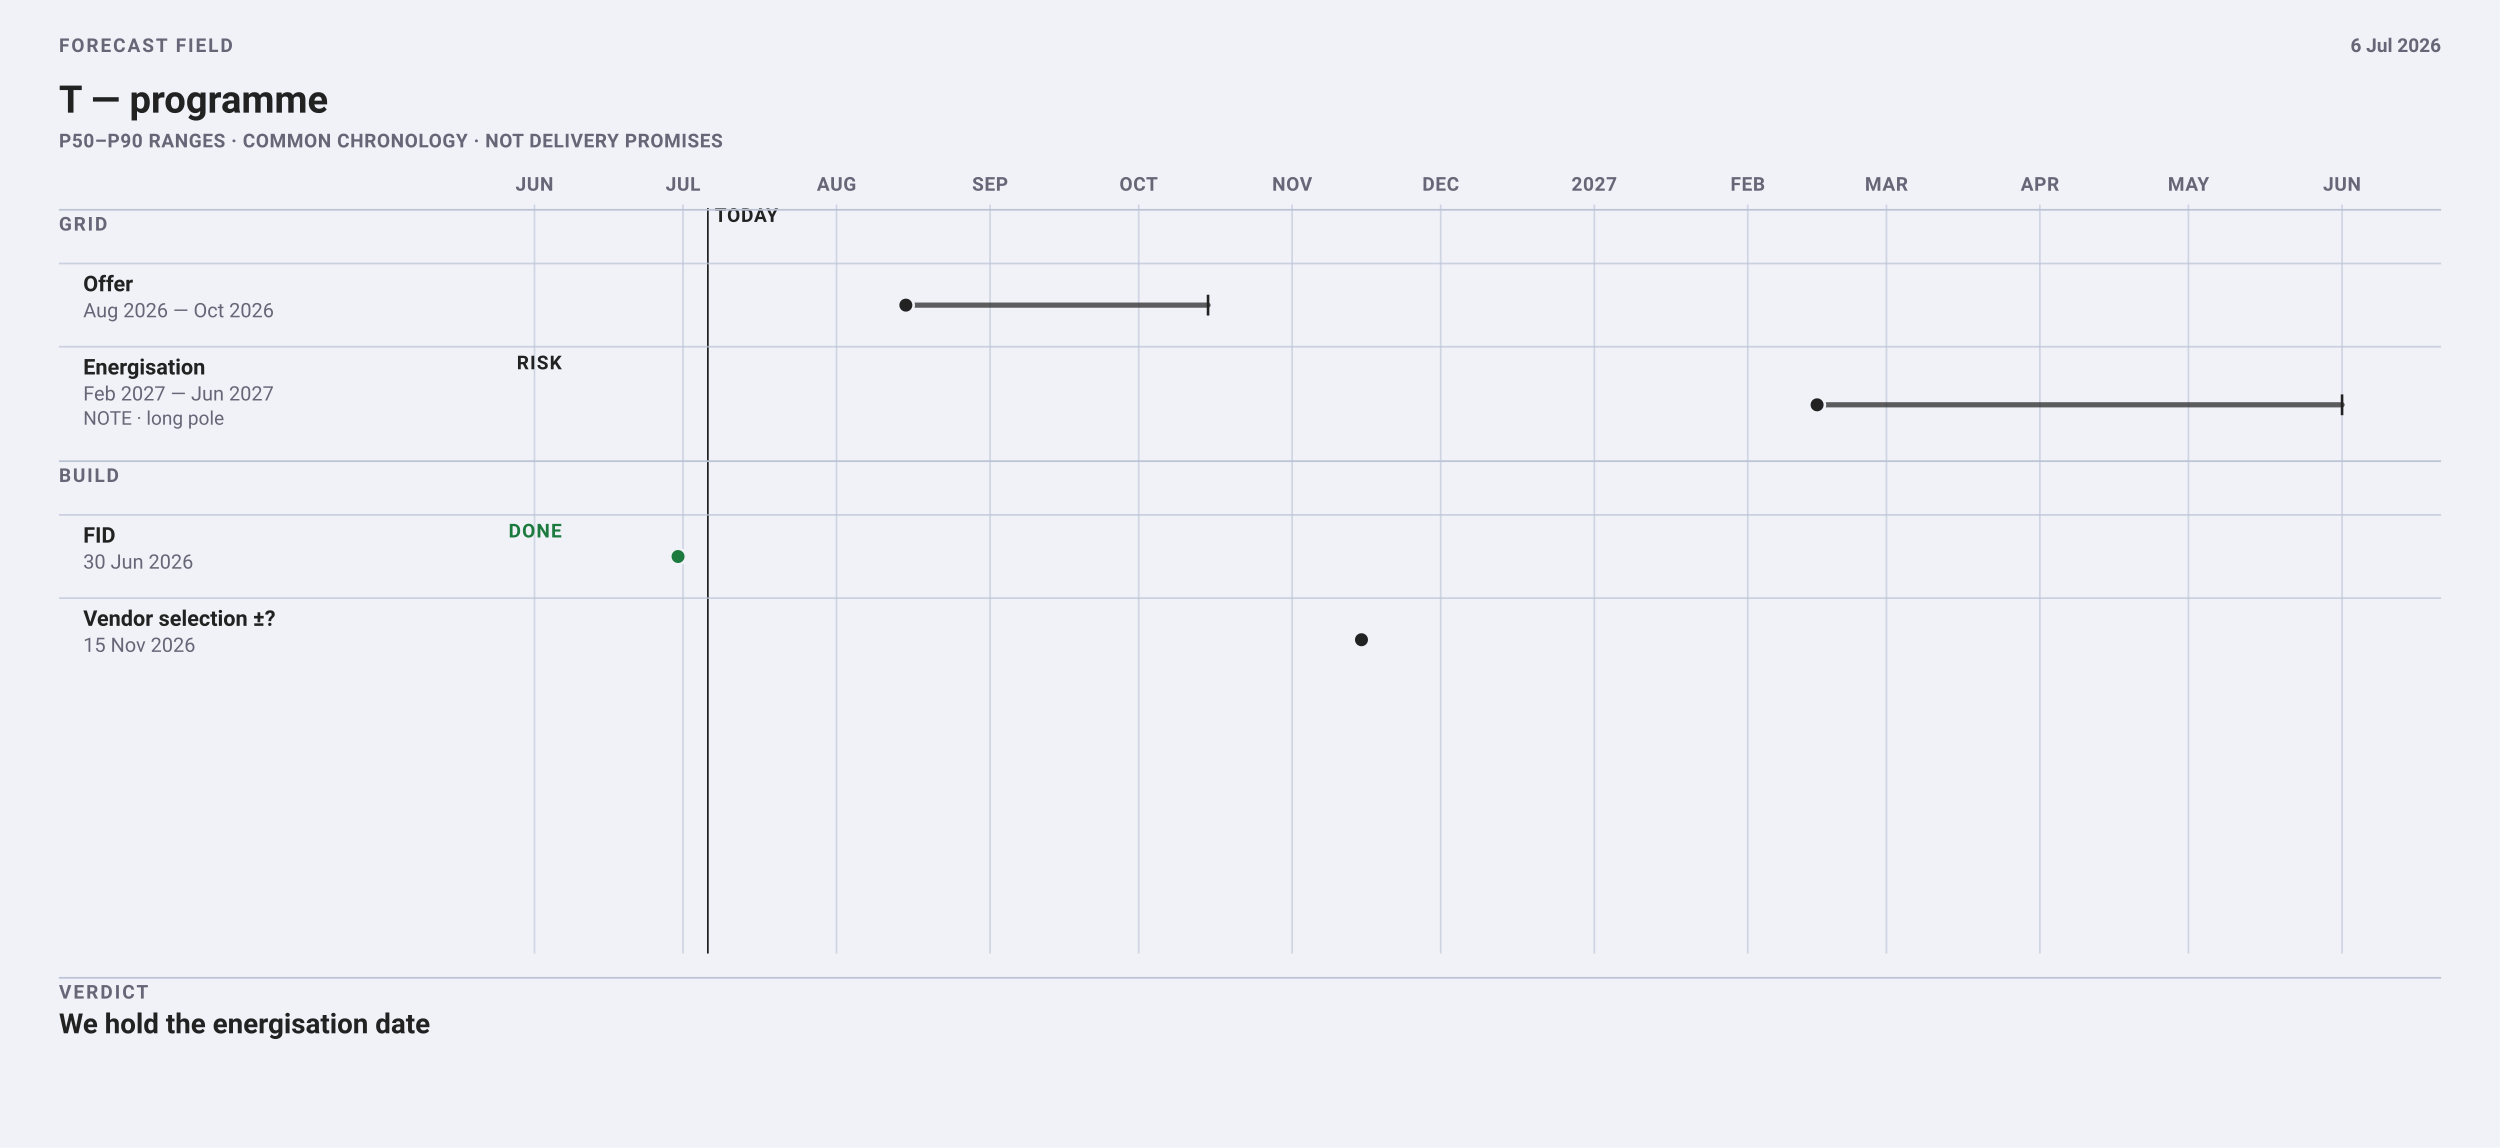
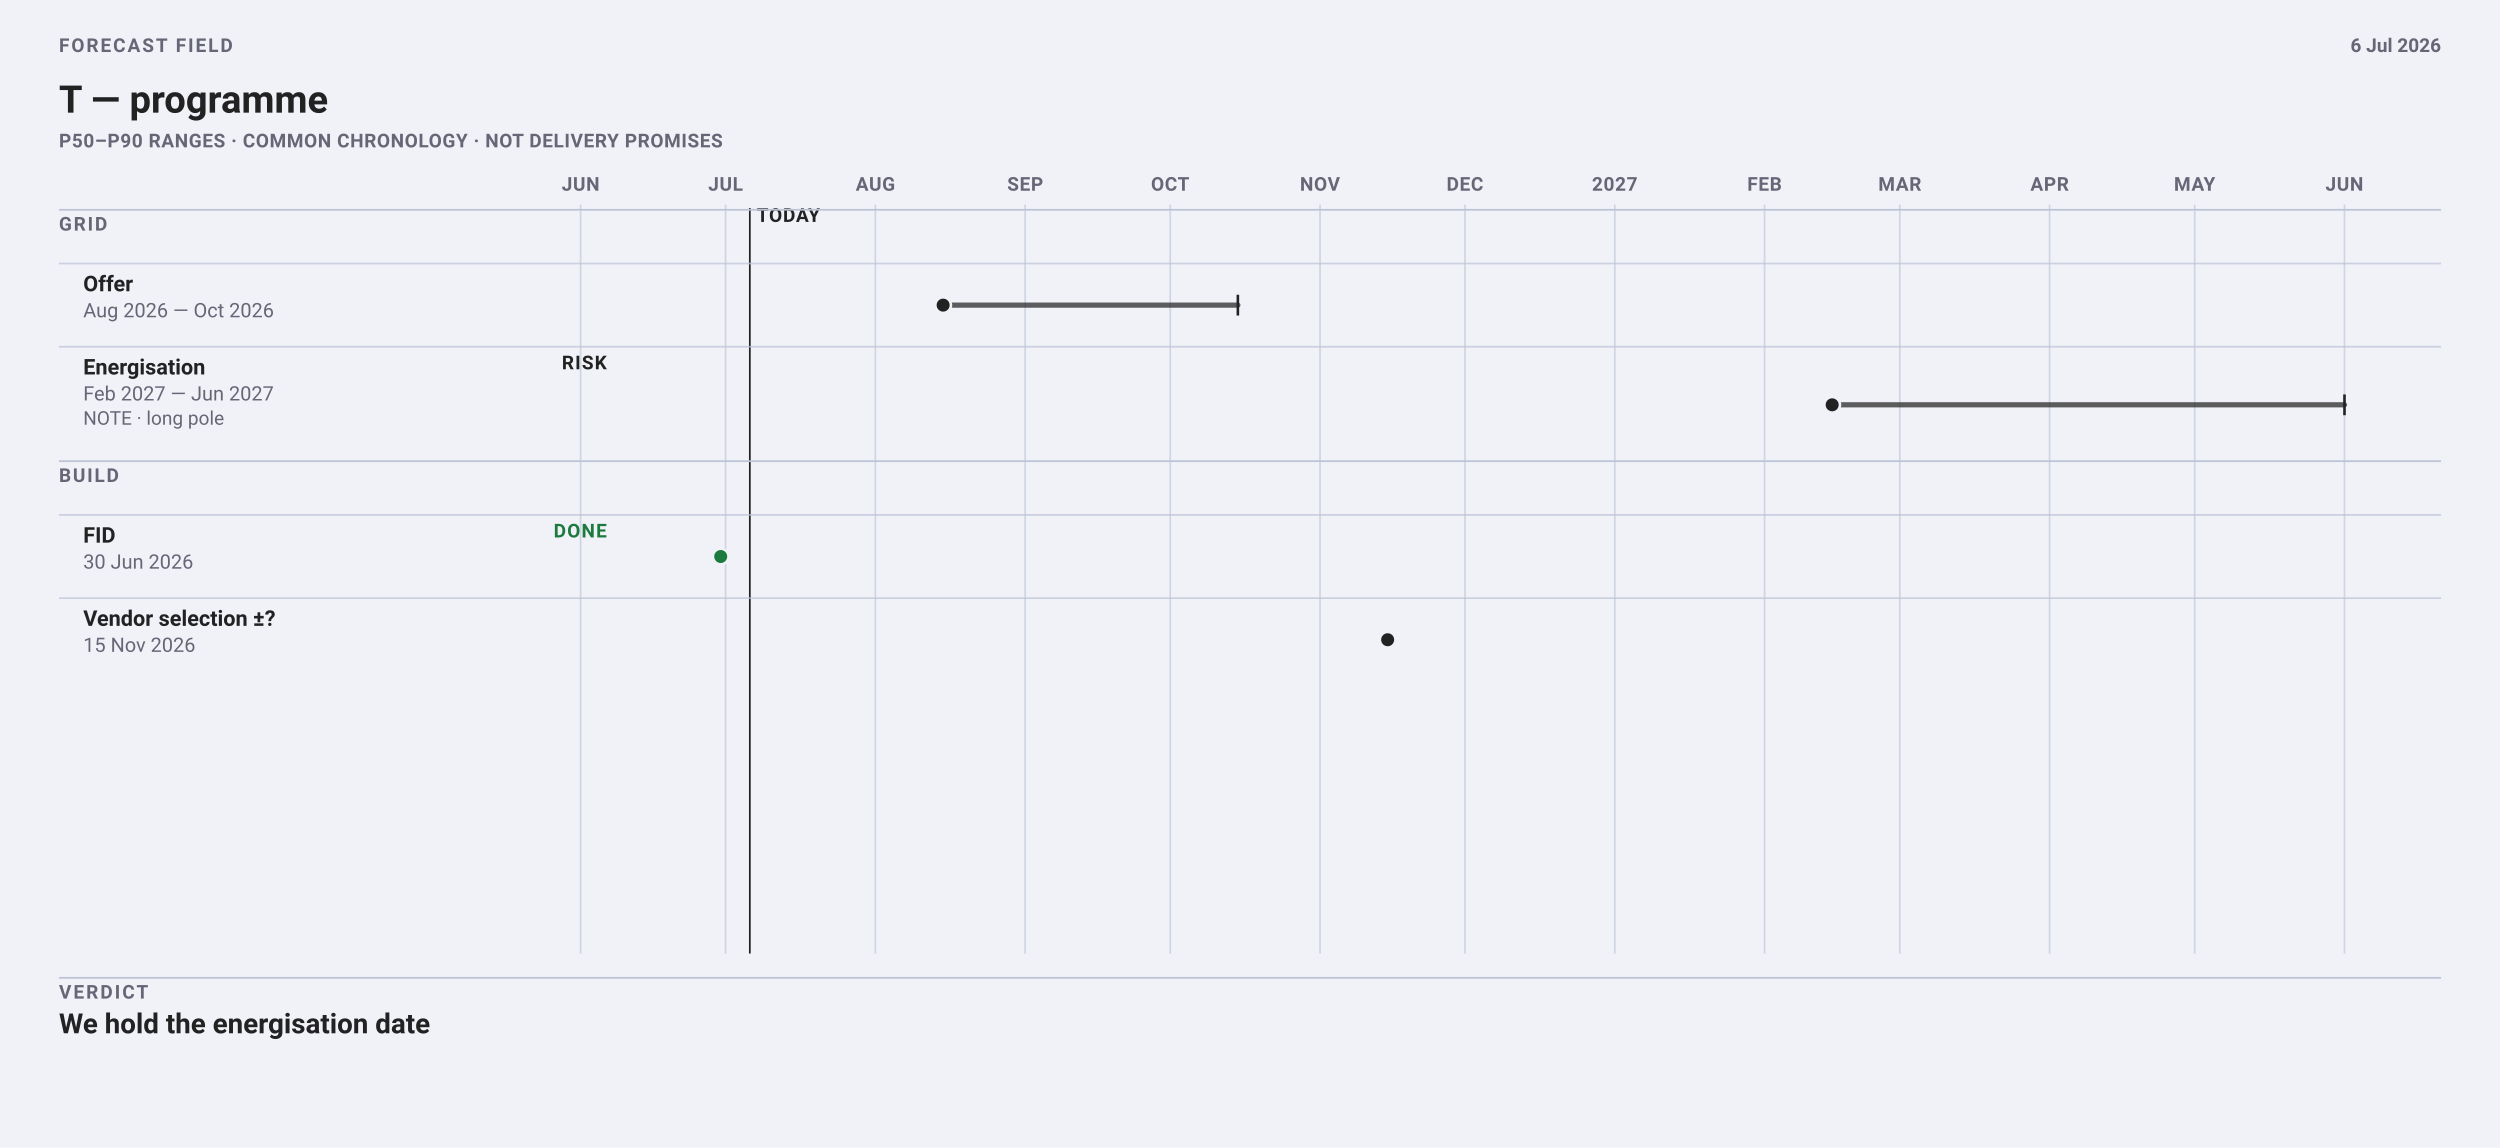
<svg xmlns="http://www.w3.org/2000/svg" data-field="timeline" data-direction="field" data-intent="live-wide" data-field-palette="ocean" data-font-floor="11" data-min-readable-scale="1" width="1442" height="662" viewBox="0 0 1442 662" font-family="-apple-system, BlinkMacSystemFont, 'Segoe UI', Roboto, sans-serif">
  <rect width="1442" height="662" fill="#f0f2f8" />
  <text x="34" y="30" font-size="11" font-weight="700" letter-spacing="1.1" fill="#667">FORECAST FIELD</text>
-   <text x="34" y="65" font-size="22" font-weight="700" fill="#222">T — programme</text>
+   <text x="34.0" y="65.0" font-family="-apple-system, BlinkMacSystemFont, 'Segoe UI', Roboto, sans-serif" font-size="22" font-weight="700" fill="#222">T — programme</text>
  <text x="34" y="85" font-size="11" font-weight="650" letter-spacing="0.32" fill="#667">P50–P90 RANGES · COMMON CHRONOLOGY · NOT DELIVERY PROMISES</text>
  <text x="1408" y="30" font-size="11" font-weight="650" text-anchor="end" fill="#667">6 Jul 2026</text>
-   <line x1="308.3" y1="118" x2="308.3" y2="550" stroke="#bbc3d5" stroke-width="1" opacity=".62" />
-   <text x="308.29" y="110" font-size="11" font-weight="700" letter-spacing="0.35" text-anchor="middle" fill="#667">JUN</text>
-   <line x1="394.0" y1="118" x2="394.0" y2="550" stroke="#bbc3d5" stroke-width="1" opacity=".62" />
-   <text x="393.98" y="110" font-size="11" font-weight="700" letter-spacing="0.35" text-anchor="middle" fill="#667">JUL</text>
-   <line x1="482.5" y1="118" x2="482.5" y2="550" stroke="#bbc3d5" stroke-width="1" opacity=".62" />
-   <text x="482.53" y="110" font-size="11" font-weight="700" letter-spacing="0.35" text-anchor="middle" fill="#667">AUG</text>
-   <line x1="571.1" y1="118" x2="571.1" y2="550" stroke="#bbc3d5" stroke-width="1" opacity=".62" />
-   <text x="571.08" y="110" font-size="11" font-weight="700" letter-spacing="0.35" text-anchor="middle" fill="#667">SEP</text>
-   <line x1="656.8" y1="118" x2="656.8" y2="550" stroke="#bbc3d5" stroke-width="1" opacity=".62" />
-   <text x="656.77" y="110" font-size="11" font-weight="700" letter-spacing="0.35" text-anchor="middle" fill="#667">OCT</text>
-   <line x1="745.3" y1="118" x2="745.3" y2="550" stroke="#bbc3d5" stroke-width="1" opacity=".62" />
-   <text x="745.32" y="110" font-size="11" font-weight="700" letter-spacing="0.35" text-anchor="middle" fill="#667">NOV</text>
-   <line x1="831.0" y1="118" x2="831.0" y2="550" stroke="#bbc3d5" stroke-width="1" opacity=".62" />
-   <text x="831.01" y="110" font-size="11" font-weight="700" letter-spacing="0.35" text-anchor="middle" fill="#667">DEC</text>
-   <line x1="919.6" y1="118" x2="919.6" y2="550" stroke="#bbc3d5" stroke-width="1" opacity=".62" />
-   <text x="919.56" y="110" font-size="11" font-weight="700" letter-spacing="0.35" text-anchor="middle" fill="#667">2027</text>
-   <line x1="1008.1" y1="118" x2="1008.1" y2="550" stroke="#bbc3d5" stroke-width="1" opacity=".62" />
-   <text x="1008.11" y="110" font-size="11" font-weight="700" letter-spacing="0.35" text-anchor="middle" fill="#667">FEB</text>
-   <line x1="1088.1" y1="118" x2="1088.1" y2="550" stroke="#bbc3d5" stroke-width="1" opacity=".62" />
-   <text x="1088.09" y="110" font-size="11" font-weight="700" letter-spacing="0.35" text-anchor="middle" fill="#667">MAR</text>
-   <line x1="1176.6" y1="118" x2="1176.6" y2="550" stroke="#bbc3d5" stroke-width="1" opacity=".62" />
-   <text x="1176.63" y="110" font-size="11" font-weight="700" letter-spacing="0.35" text-anchor="middle" fill="#667">APR</text>
-   <line x1="1262.3" y1="118" x2="1262.3" y2="550" stroke="#bbc3d5" stroke-width="1" opacity=".62" />
-   <text x="1262.32" y="110" font-size="11" font-weight="700" letter-spacing="0.35" text-anchor="middle" fill="#667">MAY</text>
-   <line x1="1350.9" y1="118" x2="1350.9" y2="550" stroke="#bbc3d5" stroke-width="1" opacity=".62" />
-   <text x="1350.87" y="110" font-size="11" font-weight="700" letter-spacing="0.35" text-anchor="middle" fill="#667">JUN</text>
-   <line data-today="" x1="408.3" y1="120" x2="408.3" y2="550" stroke="#222" stroke-width="1" />
-   <text x="412.27" y="128" font-size="11" font-weight="700" letter-spacing="0.45" fill="#222">TODAY</text>
+   <line x1="334.9" y1="118" x2="334.9" y2="550" stroke="#bbc3d5" stroke-width="1" opacity=".62" />
+   <text x="334.91" y="110" font-size="11" font-weight="700" letter-spacing="0.35" text-anchor="middle" fill="#667">JUN</text>
+   <line x1="418.5" y1="118" x2="418.5" y2="550" stroke="#bbc3d5" stroke-width="1" opacity=".62" />
+   <text x="418.53" y="110" font-size="11" font-weight="700" letter-spacing="0.35" text-anchor="middle" fill="#667">JUL</text>
+   <line x1="504.9" y1="118" x2="504.9" y2="550" stroke="#bbc3d5" stroke-width="1" opacity=".62" />
+   <text x="504.94" y="110" font-size="11" font-weight="700" letter-spacing="0.35" text-anchor="middle" fill="#667">AUG</text>
+   <line x1="591.3" y1="118" x2="591.3" y2="550" stroke="#bbc3d5" stroke-width="1" opacity=".62" />
+   <text x="591.34" y="110" font-size="11" font-weight="700" letter-spacing="0.35" text-anchor="middle" fill="#667">SEP</text>
+   <line x1="675.0" y1="118" x2="675.0" y2="550" stroke="#bbc3d5" stroke-width="1" opacity=".62" />
+   <text x="674.96" y="110" font-size="11" font-weight="700" letter-spacing="0.35" text-anchor="middle" fill="#667">OCT</text>
+   <line x1="761.4" y1="118" x2="761.4" y2="550" stroke="#bbc3d5" stroke-width="1" opacity=".62" />
+   <text x="761.36" y="110" font-size="11" font-weight="700" letter-spacing="0.35" text-anchor="middle" fill="#667">NOV</text>
+   <line x1="845.0" y1="118" x2="845.0" y2="550" stroke="#bbc3d5" stroke-width="1" opacity=".62" />
+   <text x="844.98" y="110" font-size="11" font-weight="700" letter-spacing="0.35" text-anchor="middle" fill="#667">DEC</text>
+   <line x1="931.4" y1="118" x2="931.4" y2="550" stroke="#bbc3d5" stroke-width="1" opacity=".62" />
+   <text x="931.38" y="110" font-size="11" font-weight="700" letter-spacing="0.35" text-anchor="middle" fill="#667">2027</text>
+   <line x1="1017.8" y1="118" x2="1017.8" y2="550" stroke="#bbc3d5" stroke-width="1" opacity=".62" />
+   <text x="1017.79" y="110" font-size="11" font-weight="700" letter-spacing="0.35" text-anchor="middle" fill="#667">FEB</text>
+   <line x1="1095.8" y1="118" x2="1095.8" y2="550" stroke="#bbc3d5" stroke-width="1" opacity=".62" />
+   <text x="1095.83" y="110" font-size="11" font-weight="700" letter-spacing="0.35" text-anchor="middle" fill="#667">MAR</text>
+   <line x1="1182.2" y1="118" x2="1182.2" y2="550" stroke="#bbc3d5" stroke-width="1" opacity=".62" />
+   <text x="1182.23" y="110" font-size="11" font-weight="700" letter-spacing="0.35" text-anchor="middle" fill="#667">APR</text>
+   <line x1="1265.9" y1="118" x2="1265.9" y2="550" stroke="#bbc3d5" stroke-width="1" opacity=".62" />
+   <text x="1265.85" y="110" font-size="11" font-weight="700" letter-spacing="0.35" text-anchor="middle" fill="#667">MAY</text>
+   <line x1="1352.3" y1="118" x2="1352.3" y2="550" stroke="#bbc3d5" stroke-width="1" opacity=".62" />
+   <text x="1352.26" y="110" font-size="11" font-weight="700" letter-spacing="0.35" text-anchor="middle" fill="#667">JUN</text>
+   <line data-today="" x1="432.5" y1="120" x2="432.5" y2="550" stroke="#222" stroke-width="1" />
+   <text x="436.47" y="128" font-size="11" font-weight="700" letter-spacing="0.45" fill="#222">TODAY</text>
  <line x1="34" y1="121" x2="1408" y2="121" stroke="#bbc3d5" />
  <text x="34" y="133" font-size="11" font-weight="700" letter-spacing="1" fill="#667">GRID</text>
  <line x1="34" y1="152.0" x2="1408" y2="152.0" stroke="#bbc3d5" opacity=".72" />
  <g data-field-item="grid|offer" data-field-timing="forecast" data-field-state="forecast" data-field-p50-day="2026-08-15" data-field-p90-day="2026-10-15">
    <text x="48.0" y="168.0" font-family="-apple-system, BlinkMacSystemFont, 'Segoe UI', Roboto, sans-serif" font-size="12.5" font-weight="650" fill="#222">Offer</text>
    <text x="48.0" y="183.0" font-family="-apple-system, BlinkMacSystemFont, 'Segoe UI', Roboto, sans-serif" font-size="11.5" fill="#667">Aug 2026 — Oct 2026</text>
-     <line data-ms="whisker" x1="522.5" y1="176.0" x2="696.8" y2="176.0" stroke="#222" stroke-width="3" stroke-linecap="round" opacity=".72" />
-     <line data-ms="p90" x1="696.8" y1="170.0" x2="696.8" y2="182.0" stroke="#222" stroke-width="1.5" />
-     <circle data-ms="p50" data-mskey="grid|offer" data-next="" cx="522.5" cy="176.0" r="4.5" fill="#222" stroke="#f0f2f8" stroke-width="1.5" />
+     <line data-ms="whisker" x1="544.0" y1="176.0" x2="714.0" y2="176.0" stroke="#222" stroke-width="3" stroke-linecap="round" opacity=".72" />
+     <line data-ms="p90" x1="714.0" y1="170.0" x2="714.0" y2="182.0" stroke="#222" stroke-width="1.5" />
+     <circle data-ms="p50" data-mskey="grid|offer" data-next="" cx="544.0" cy="176.0" r="4.5" fill="#222" stroke="#f0f2f8" stroke-width="1.5" />
  </g>
  <line x1="34" y1="200.0" x2="1408" y2="200.0" stroke="#bbc3d5" opacity=".72" />
  <g data-field-item="grid|energisation" data-field-timing="forecast" data-field-state="risk" data-field-p50-day="2027-02-15" data-field-p90-day="2027-06-01">
    <text x="48.0" y="216.0" font-family="-apple-system, BlinkMacSystemFont, 'Segoe UI', Roboto, sans-serif" font-size="12.5" font-weight="650" fill="#222">Energisation</text>
    <text x="48.0" y="231.0" font-family="-apple-system, BlinkMacSystemFont, 'Segoe UI', Roboto, sans-serif" font-size="11.5" fill="#667">Feb 2027 — Jun 2027</text>
    <g data-field-note="" aria-label="Note: long pole">
      <text x="48.0" y="245.0" font-family="-apple-system, BlinkMacSystemFont, 'Segoe UI', Roboto, sans-serif" font-size="11" fill="#667">NOTE · long pole</text>
    </g>
-     <text x="324" y="213" font-size="11" font-weight="700" letter-spacing="0.65" text-anchor="end" fill="#222">RISK</text>
-     <line data-ms="whisker" x1="1048.1" y1="233.5" x2="1350.9" y2="233.5" stroke="#222" stroke-width="3" stroke-linecap="round" opacity=".72" />
-     <line data-ms="p90" x1="1350.9" y1="227.5" x2="1350.9" y2="239.5" stroke="#222" stroke-width="1.5" />
-     <circle data-ms="p50" data-mskey="grid|energisation" cx="1048.1" cy="233.5" r="4.5" fill="#222" stroke="#f0f2f8" stroke-width="1.5" />
+     <text x="350" y="213" font-size="11" font-weight="700" letter-spacing="0.65" text-anchor="end" fill="#222">RISK</text>
+     <line data-ms="whisker" x1="1056.8" y1="233.5" x2="1352.3" y2="233.5" stroke="#222" stroke-width="3" stroke-linecap="round" opacity=".72" />
+     <line data-ms="p90" x1="1352.3" y1="227.5" x2="1352.3" y2="239.5" stroke="#222" stroke-width="1.5" />
+     <circle data-ms="p50" data-mskey="grid|energisation" cx="1056.8" cy="233.5" r="4.5" fill="#222" stroke="#f0f2f8" stroke-width="1.5" />
  </g>
  <line x1="34" y1="266" x2="1408" y2="266" stroke="#bbc3d5" />
  <text x="34" y="278" font-size="11" font-weight="700" letter-spacing="1" fill="#667">BUILD</text>
  <line x1="34" y1="297.0" x2="1408" y2="297.0" stroke="#bbc3d5" opacity=".72" />
  <g data-field-item="build|fid" data-field-timing="completed" data-field-state="done" data-field-p50-day="2026-06-30" data-field-p90-day="2026-06-30">
    <text x="48.0" y="313.0" font-family="-apple-system, BlinkMacSystemFont, 'Segoe UI', Roboto, sans-serif" font-size="12.5" font-weight="650" fill="#222">FID</text>
    <text x="48.0" y="328.0" font-family="-apple-system, BlinkMacSystemFont, 'Segoe UI', Roboto, sans-serif" font-size="11.5" fill="#667">30 Jun 2026</text>
-     <text x="324" y="310" font-size="11" font-weight="700" letter-spacing="0.65" text-anchor="end" fill="#1D7A3E">DONE</text>
-     <circle data-ms="p50" data-mskey="build|fid" cx="391.1" cy="321.0" r="4.5" fill="#1D7A3E" stroke="#f0f2f8" stroke-width="1.5" />
+     <text x="350" y="310" font-size="11" font-weight="700" letter-spacing="0.65" text-anchor="end" fill="#1D7A3E">DONE</text>
+     <circle data-ms="p50" data-mskey="build|fid" cx="415.7" cy="321.0" r="4.5" fill="#1D7A3E" stroke="#f0f2f8" stroke-width="1.5" />
  </g>
  <line x1="34" y1="345.0" x2="1408" y2="345.0" stroke="#bbc3d5" opacity=".72" />
  <g data-field-item="build|vendor selection" data-field-timing="forecast" data-field-state="forecast" data-field-p50-day="2026-11-15" data-field-p90-day="2026-11-15">
    <text x="48.0" y="361.0" font-family="-apple-system, BlinkMacSystemFont, 'Segoe UI', Roboto, sans-serif" font-size="12.5" font-weight="650" fill="#222">Vendor selection ±?</text>
    <text x="48.0" y="376.0" font-family="-apple-system, BlinkMacSystemFont, 'Segoe UI', Roboto, sans-serif" font-size="11.5" fill="#667">15 Nov 2026</text>
-     <circle data-ms="p50" data-mskey="build|vendor selection" cx="785.3" cy="369.0" r="4.5" fill="#222" stroke="#f0f2f8" stroke-width="1.5" />
+     <circle data-ms="p50" data-mskey="build|vendor selection" cx="800.4" cy="369.0" r="4.5" fill="#222" stroke="#f0f2f8" stroke-width="1.5" />
  </g>
  <line x1="34" y1="564" x2="1408" y2="564" stroke="#bbc3d5" />
  <text x="34" y="576" font-size="11" font-weight="700" letter-spacing="1.15" fill="#667">VERDICT</text>
  <text x="34.0" y="596.0" font-family="-apple-system, BlinkMacSystemFont, 'Segoe UI', Roboto, sans-serif" font-size="16" font-weight="650" fill="#222">We hold the energisation date</text>
</svg>
